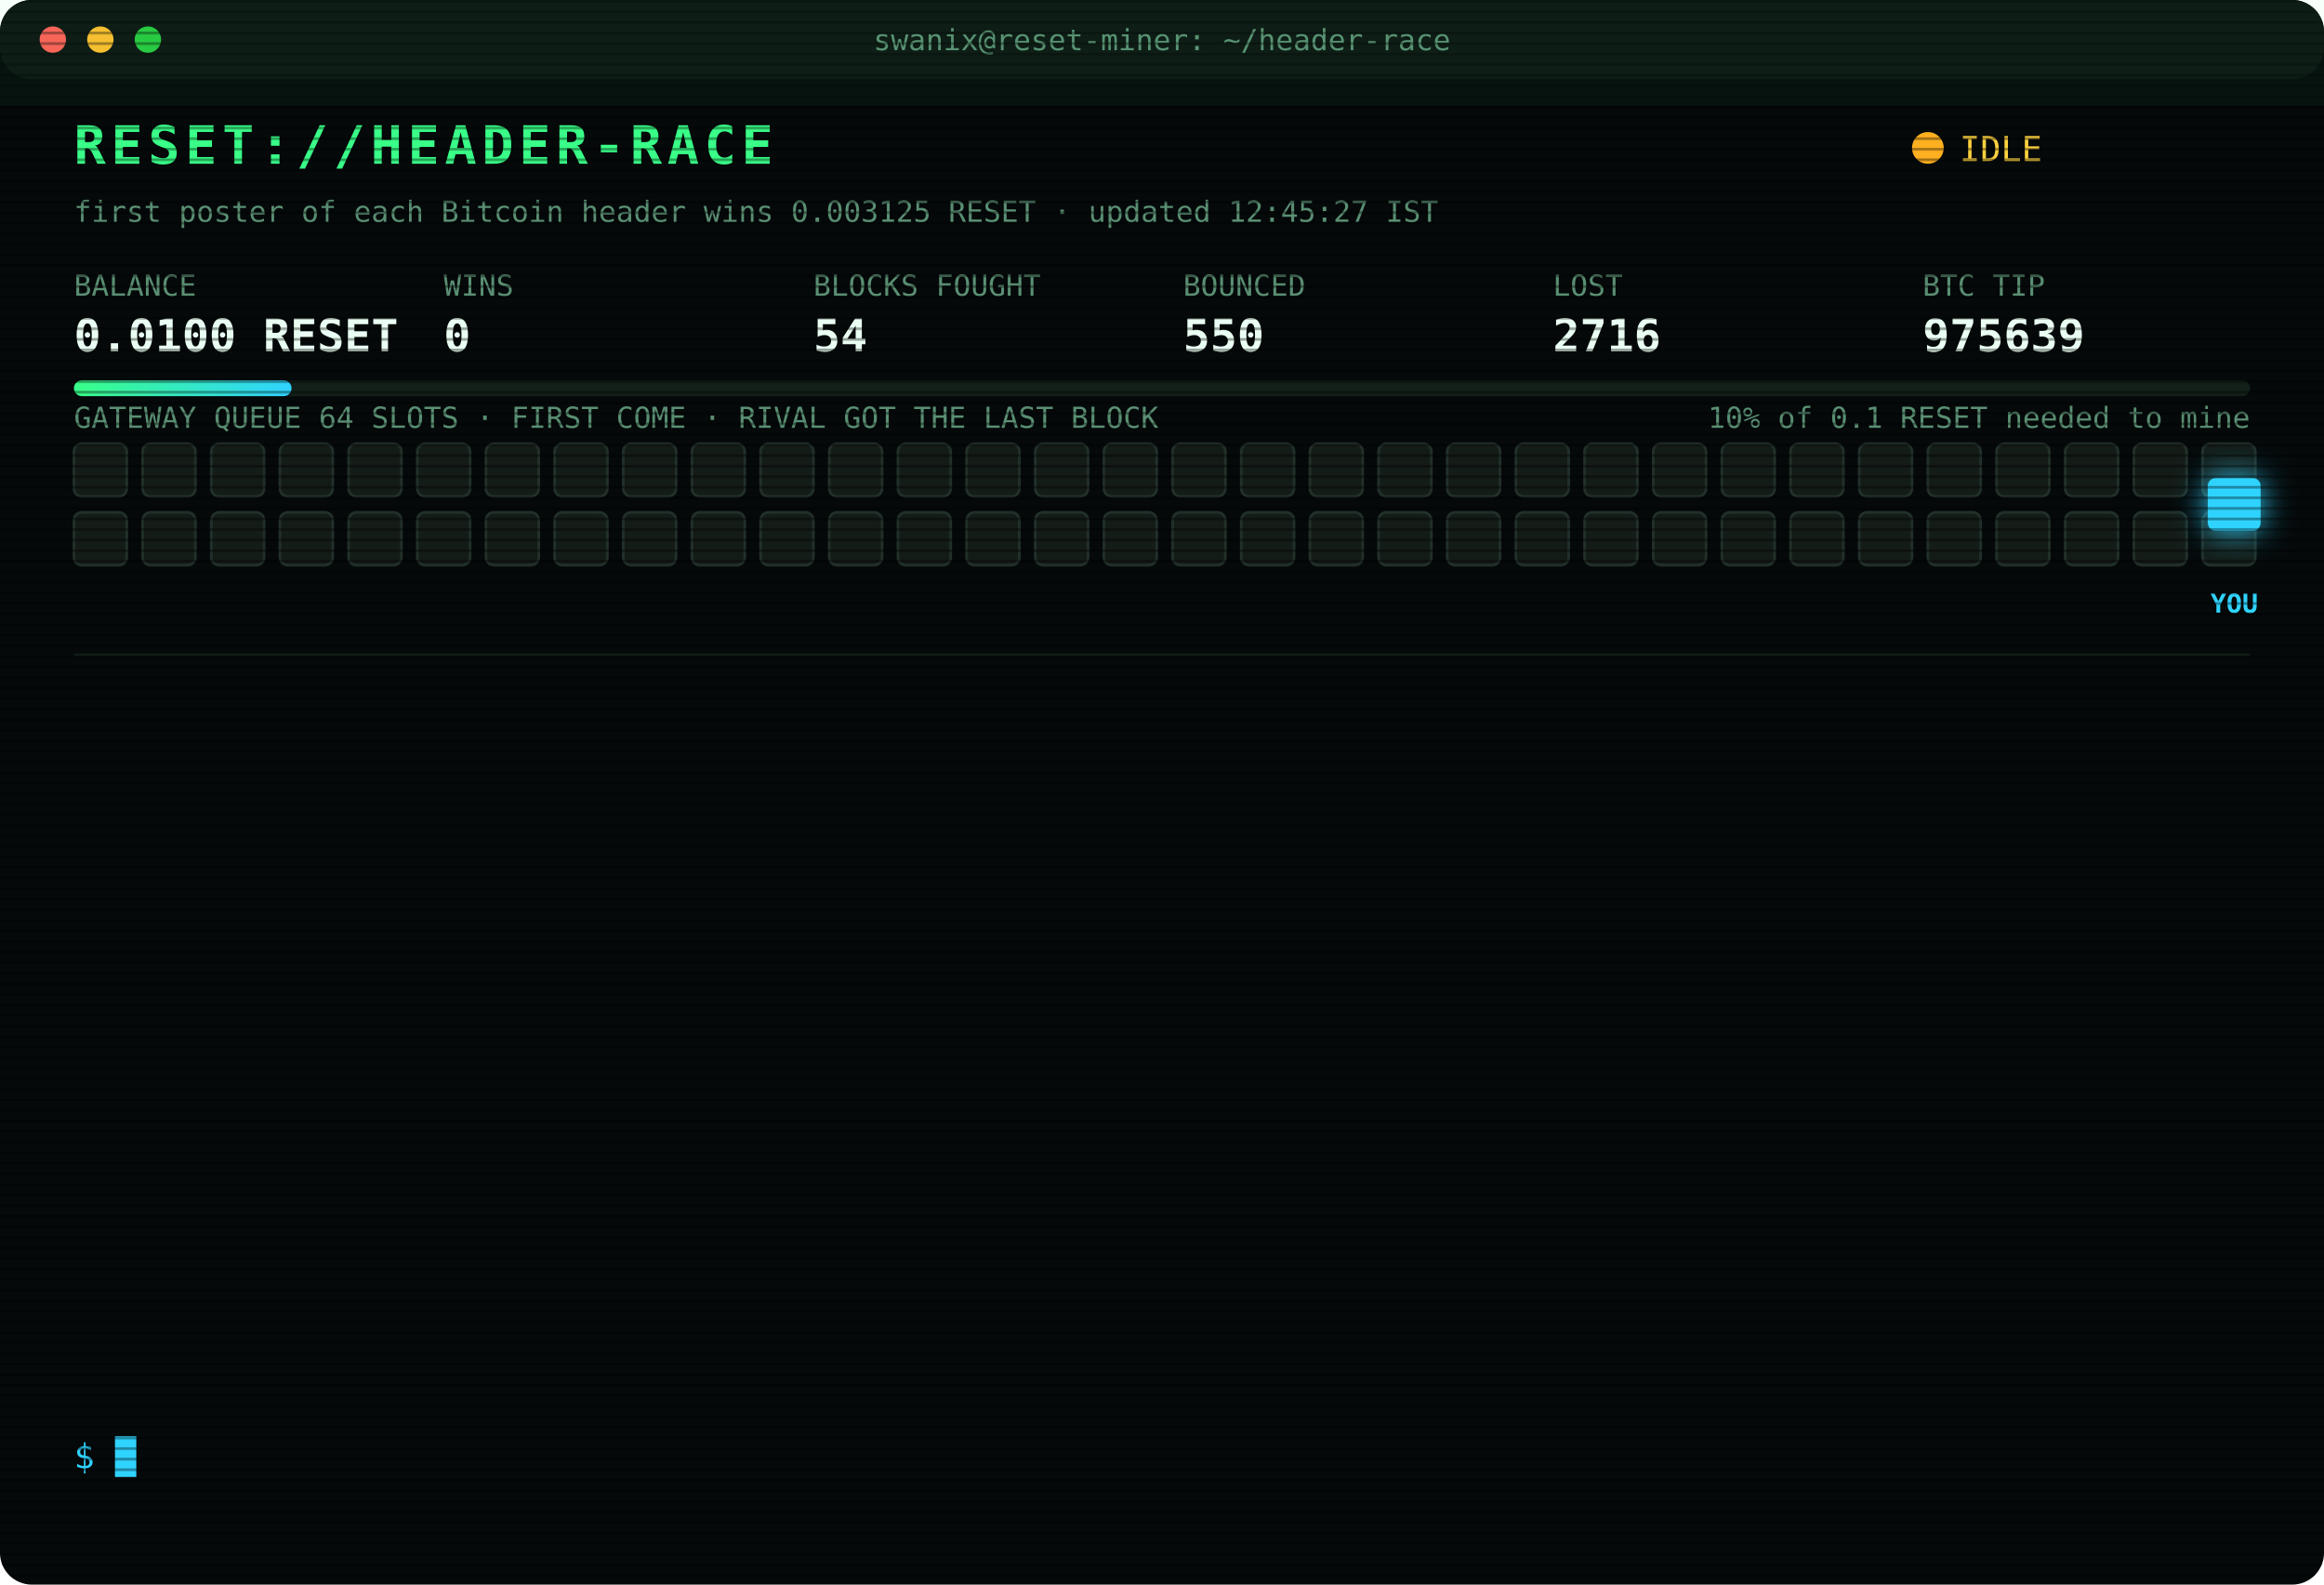
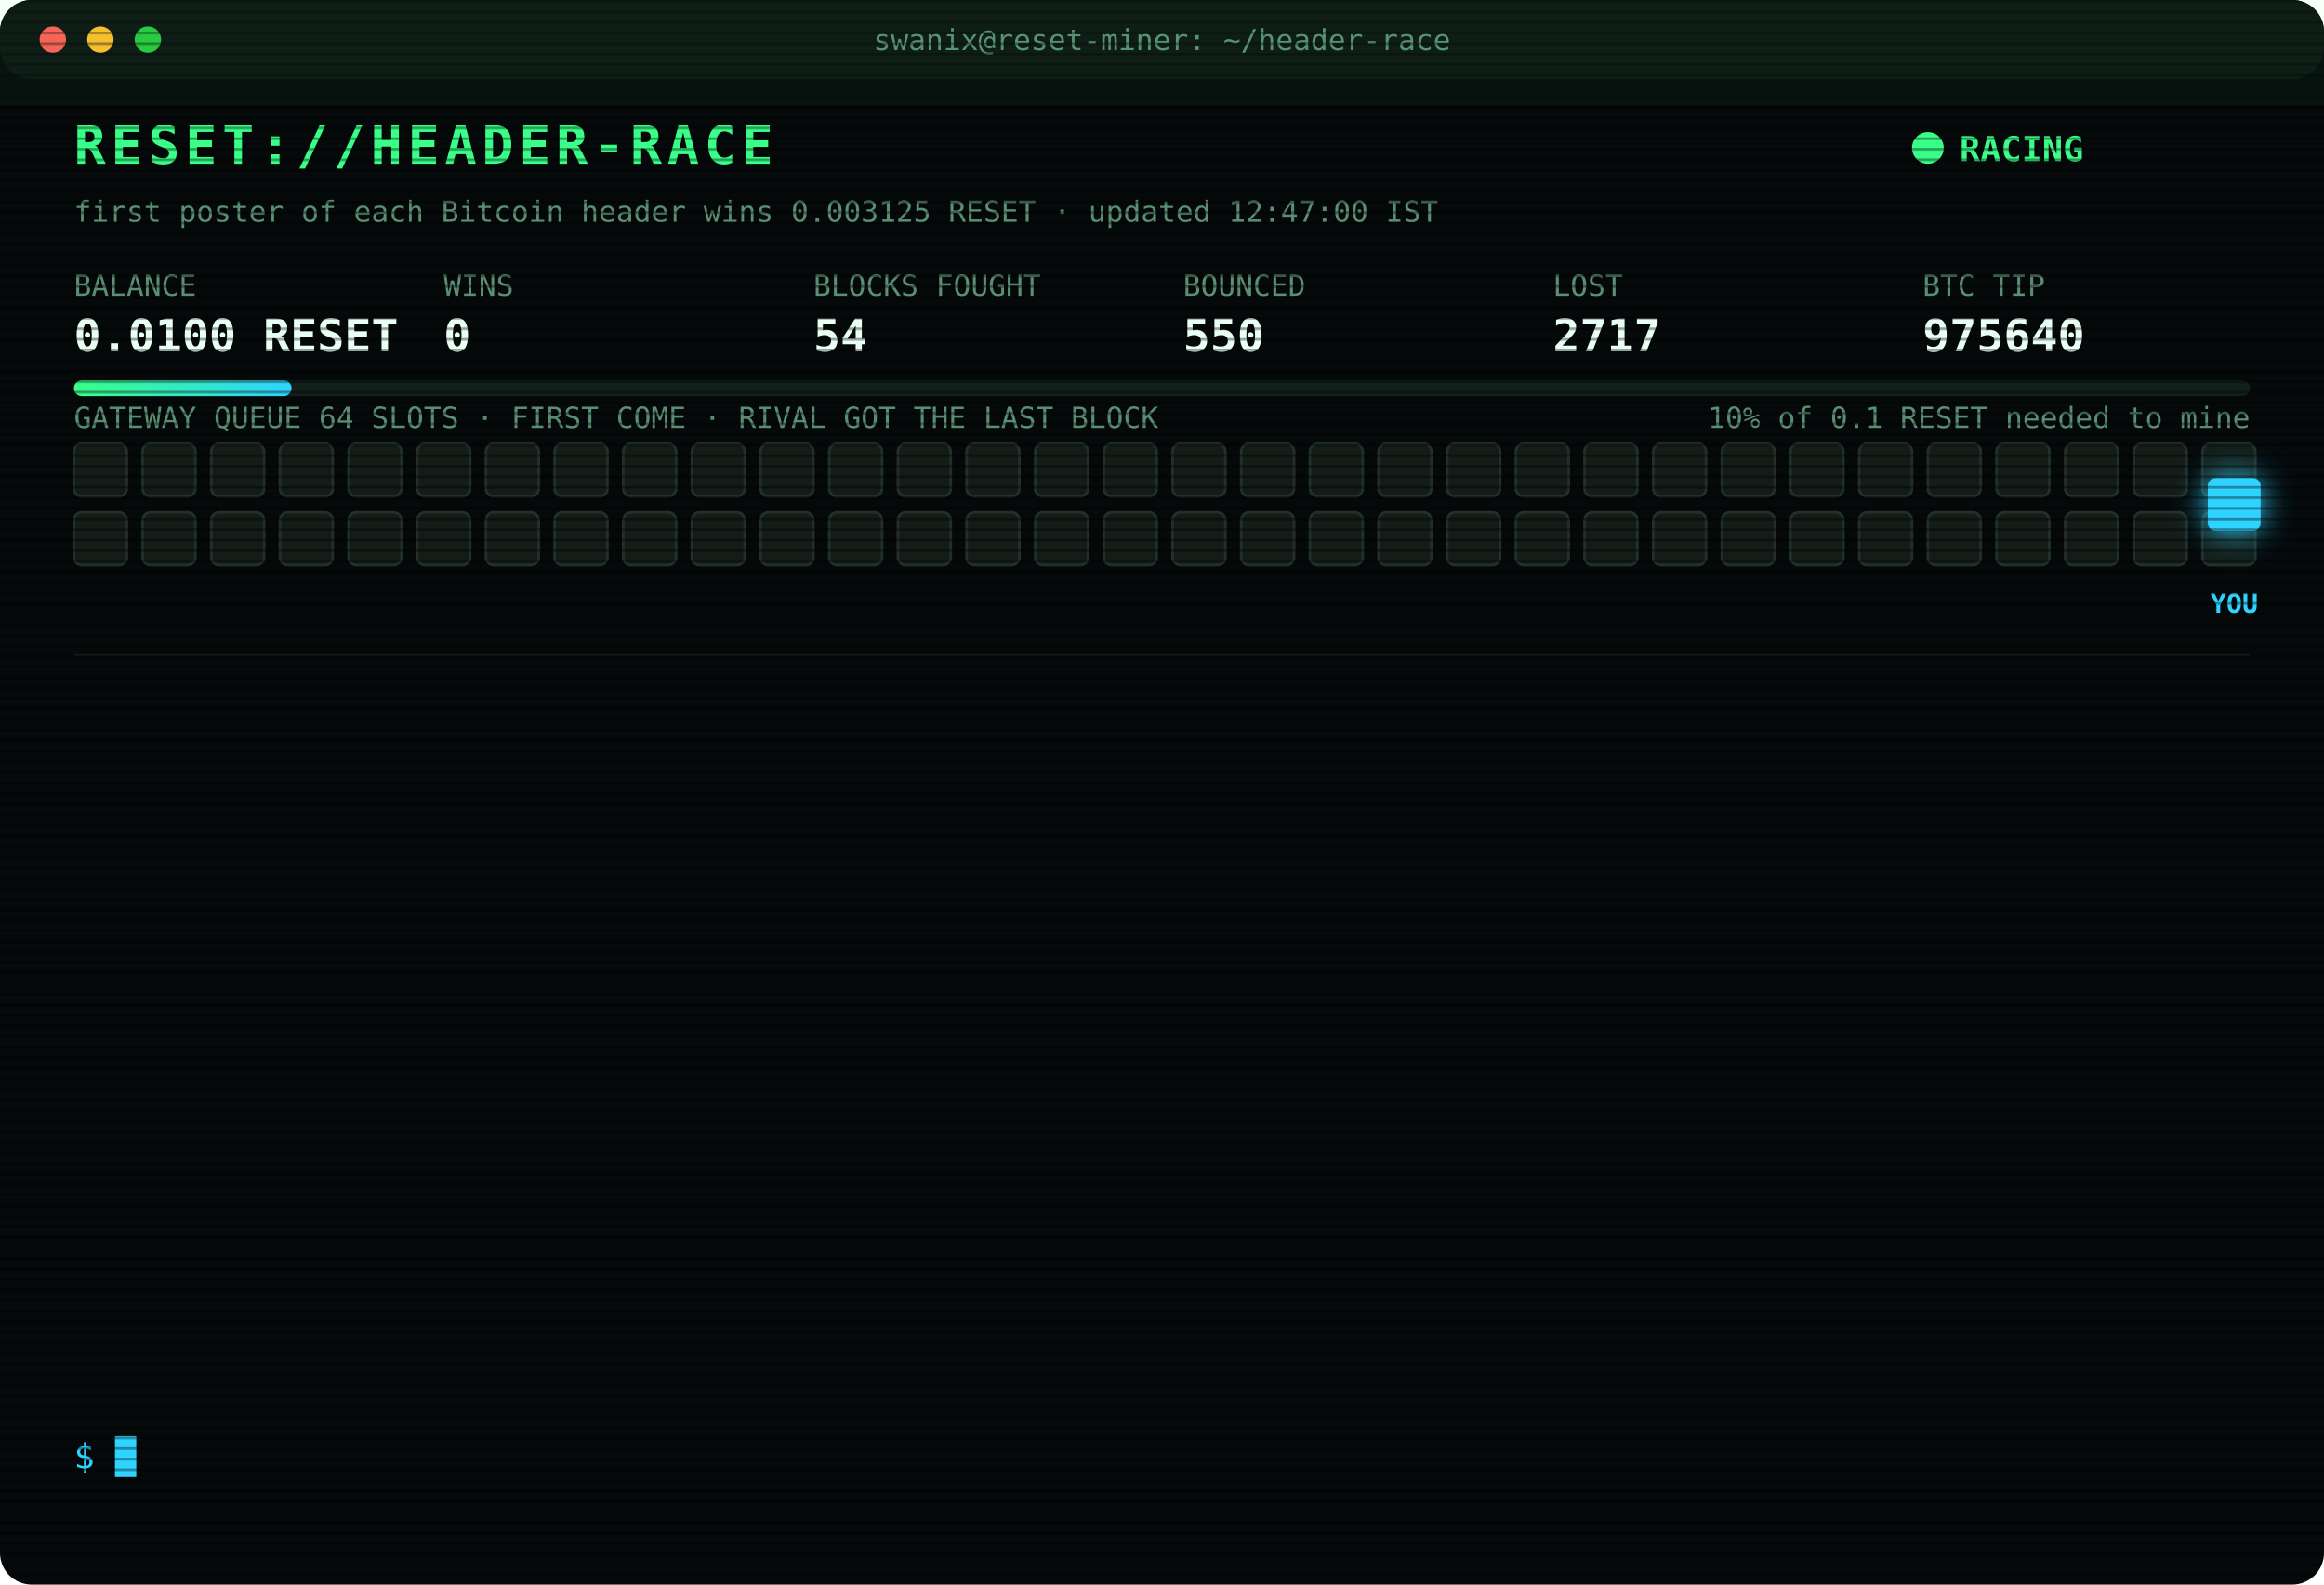
<svg xmlns="http://www.w3.org/2000/svg" width="880" height="600" viewBox="0 0 880 600" font-family="ui-monospace,SFMono-Regular,Menlo,Consolas,monospace">
  <style>
text{font-size:13px;fill:#7CFFB2}
.title{font-size:20px;font-weight:700;fill:#39FF88;letter-spacing:2px;animation:glitch 3s infinite steps(1)}
.sub{fill:#2fd3ff}.k{fill:#5a8f73;font-size:11px}.v{font-size:17px;font-weight:700;fill:#eafff3}
.ts{fill:#3f6b56}.boot{fill:#2fd3ff}.dim{fill:#5a8f73}.bad{fill:#ff4d6d}.warn{fill:#ffd23f}.mag{fill:#ff5cf0}.win{fill:#39FF88;font-weight:700}
.tag{font-size:10px;fill:#2fd3ff;font-weight:700}
.rival{fill:#26332c;stroke:#3c5a49;animation:jam 1.2s infinite alternate}
.idle{fill:#141c18;stroke:#22302a;animation:breathe 4s infinite}
.me{fill:#2fd3ff;filter:drop-shadow(0 0 6px #2fd3ff)}
.hover{animation:nudge 1.1s infinite ease-in-out}.bounce{animation:kick 1.4s infinite}
.ln{opacity:0;animation:in .4s forwards}
.cur{animation:blink 1s infinite steps(1)}
.scan{animation:scan 6s infinite linear}
.led{animation:blink 1.4s infinite}
@keyframes in{from{opacity:0;transform:translateX(-6px)}to{opacity:1;transform:none}}
@keyframes blink{50%{opacity:0}}
@keyframes jam{to{fill:#33463b}}
@keyframes breathe{50%{opacity:.4}}
@keyframes nudge{50%{transform:translateX(-10px)}}
@keyframes kick{0%,100%{transform:none}30%{transform:translateX(-14px)}55%{transform:translateX(10px) translateY(-6px)}}
@keyframes glitch{0%,92%{transform:none}93%{transform:translateX(2px);fill:#ff4d6d}95%{transform:translateX(-2px);fill:#2fd3ff}97%{transform:none}}
@keyframes scan{from{transform:translateY(-40px)}to{transform:translateY(600px)}}
</style>
  <defs>
    <pattern id="sl" width="4" height="4" patternUnits="userSpaceOnUse">
      <rect width="4" height="1" fill="#000" opacity=".35" />
    </pattern>
    <linearGradient id="bar">
      <stop offset="0" stop-color="#39FF88" />
      <stop offset="1" stop-color="#2fd3ff" />
    </linearGradient>
  </defs>
  <rect width="880" height="600" rx="12" fill="#05090a" />
  <rect width="880" height="30" rx="12" fill="#0d1512" />
  <circle cx="20" cy="15" r="5" fill="#ff5f57" />
  <circle cx="38" cy="15" r="5" fill="#febc2e" />
  <circle cx="56" cy="15" r="5" fill="#28c840" />
  <text x="440" y="19" text-anchor="middle" class="k">swanix@reset-miner: ~/header-race</text>
  <text x="28" y="62" class="title">RESET://HEADER-RACE</text>
-   <circle class="led" cx="730" cy="56" r="6" fill="#ffb020" />
-   <text x="742" y="61" class="warn">IDLE</text>
-   <text x="28" y="84" class="k">first poster of each Bitcoin header wins 0.003125 RESET · updated 12:45:27 IST</text>
+   <circle class="led" cx="730" cy="56" r="6" fill="#39FF88" />
+   <text x="742" y="61" class="win">RACING</text>
+   <text x="28" y="84" class="k">first poster of each Bitcoin header wins 0.003125 RESET · updated 12:47:00 IST</text>
  <text x="28" y="112" class="k">BALANCE</text>
  <text x="28" y="133" class="v">0.0100 RESET</text>
  <text x="168" y="112" class="k">WINS</text>
  <text x="168" y="133" class="v">0</text>
  <text x="308" y="112" class="k">BLOCKS FOUGHT</text>
  <text x="308" y="133" class="v">54</text>
  <text x="448" y="112" class="k">BOUNCED</text>
  <text x="448" y="133" class="v">550</text>
  <text x="588" y="112" class="k">LOST</text>
-   <text x="588" y="133" class="v">2716</text>
+   <text x="588" y="133" class="v">2717</text>
  <text x="728" y="112" class="k">BTC TIP</text>
-   <text x="728" y="133" class="v">975639</text>
+   <text x="728" y="133" class="v">975640</text>
  <rect x="28" y="144" width="824" height="6" rx="3" fill="#13201a" />
  <rect x="28" y="144" width="82.4" height="6" rx="3" fill="url(#bar)" />
  <text x="852" y="162" text-anchor="end" class="k">10% of 0.1 RESET needed to mine</text>
  <text x="28" y="162" class="k">GATEWAY QUEUE 64 SLOTS · FIRST COME · RIVAL GOT THE LAST BLOCK</text>
  <rect class="idle" x="28" y="168" width="20" height="20" rx="3" style="animation-delay:0.00s" />
  <rect class="idle" x="54" y="168" width="20" height="20" rx="3" style="animation-delay:0.05s" />
  <rect class="idle" x="80" y="168" width="20" height="20" rx="3" style="animation-delay:0.10s" />
  <rect class="idle" x="106" y="168" width="20" height="20" rx="3" style="animation-delay:0.15s" />
  <rect class="idle" x="132" y="168" width="20" height="20" rx="3" style="animation-delay:0.20s" />
  <rect class="idle" x="158" y="168" width="20" height="20" rx="3" style="animation-delay:0.25s" />
  <rect class="idle" x="184" y="168" width="20" height="20" rx="3" style="animation-delay:0.30s" />
  <rect class="idle" x="210" y="168" width="20" height="20" rx="3" style="animation-delay:0.35s" />
  <rect class="idle" x="236" y="168" width="20" height="20" rx="3" style="animation-delay:0.40s" />
  <rect class="idle" x="262" y="168" width="20" height="20" rx="3" style="animation-delay:0.45s" />
  <rect class="idle" x="288" y="168" width="20" height="20" rx="3" style="animation-delay:0.50s" />
  <rect class="idle" x="314" y="168" width="20" height="20" rx="3" style="animation-delay:0.55s" />
  <rect class="idle" x="340" y="168" width="20" height="20" rx="3" style="animation-delay:0.60s" />
  <rect class="idle" x="366" y="168" width="20" height="20" rx="3" style="animation-delay:0.65s" />
  <rect class="idle" x="392" y="168" width="20" height="20" rx="3" style="animation-delay:0.70s" />
  <rect class="idle" x="418" y="168" width="20" height="20" rx="3" style="animation-delay:0.75s" />
  <rect class="idle" x="444" y="168" width="20" height="20" rx="3" style="animation-delay:0.80s" />
  <rect class="idle" x="470" y="168" width="20" height="20" rx="3" style="animation-delay:0.85s" />
  <rect class="idle" x="496" y="168" width="20" height="20" rx="3" style="animation-delay:0.90s" />
  <rect class="idle" x="522" y="168" width="20" height="20" rx="3" style="animation-delay:0.95s" />
  <rect class="idle" x="548" y="168" width="20" height="20" rx="3" style="animation-delay:1.00s" />
  <rect class="idle" x="574" y="168" width="20" height="20" rx="3" style="animation-delay:1.05s" />
  <rect class="idle" x="600" y="168" width="20" height="20" rx="3" style="animation-delay:1.10s" />
  <rect class="idle" x="626" y="168" width="20" height="20" rx="3" style="animation-delay:1.15s" />
  <rect class="idle" x="652" y="168" width="20" height="20" rx="3" style="animation-delay:1.20s" />
  <rect class="idle" x="678" y="168" width="20" height="20" rx="3" style="animation-delay:1.25s" />
  <rect class="idle" x="704" y="168" width="20" height="20" rx="3" style="animation-delay:1.30s" />
  <rect class="idle" x="730" y="168" width="20" height="20" rx="3" style="animation-delay:1.35s" />
  <rect class="idle" x="756" y="168" width="20" height="20" rx="3" style="animation-delay:1.40s" />
  <rect class="idle" x="782" y="168" width="20" height="20" rx="3" style="animation-delay:1.45s" />
  <rect class="idle" x="808" y="168" width="20" height="20" rx="3" style="animation-delay:1.50s" />
  <rect class="idle" x="834" y="168" width="20" height="20" rx="3" style="animation-delay:1.55s" />
  <rect class="idle" x="28" y="194" width="20" height="20" rx="3" style="animation-delay:1.60s" />
  <rect class="idle" x="54" y="194" width="20" height="20" rx="3" style="animation-delay:1.65s" />
  <rect class="idle" x="80" y="194" width="20" height="20" rx="3" style="animation-delay:1.70s" />
  <rect class="idle" x="106" y="194" width="20" height="20" rx="3" style="animation-delay:1.75s" />
  <rect class="idle" x="132" y="194" width="20" height="20" rx="3" style="animation-delay:1.80s" />
  <rect class="idle" x="158" y="194" width="20" height="20" rx="3" style="animation-delay:1.85s" />
  <rect class="idle" x="184" y="194" width="20" height="20" rx="3" style="animation-delay:1.90s" />
  <rect class="idle" x="210" y="194" width="20" height="20" rx="3" style="animation-delay:1.95s" />
  <rect class="idle" x="236" y="194" width="20" height="20" rx="3" style="animation-delay:2.00s" />
  <rect class="idle" x="262" y="194" width="20" height="20" rx="3" style="animation-delay:2.05s" />
  <rect class="idle" x="288" y="194" width="20" height="20" rx="3" style="animation-delay:2.10s" />
  <rect class="idle" x="314" y="194" width="20" height="20" rx="3" style="animation-delay:2.15s" />
  <rect class="idle" x="340" y="194" width="20" height="20" rx="3" style="animation-delay:2.20s" />
  <rect class="idle" x="366" y="194" width="20" height="20" rx="3" style="animation-delay:2.25s" />
  <rect class="idle" x="392" y="194" width="20" height="20" rx="3" style="animation-delay:2.30s" />
  <rect class="idle" x="418" y="194" width="20" height="20" rx="3" style="animation-delay:2.35s" />
  <rect class="idle" x="444" y="194" width="20" height="20" rx="3" style="animation-delay:2.40s" />
  <rect class="idle" x="470" y="194" width="20" height="20" rx="3" style="animation-delay:2.45s" />
  <rect class="idle" x="496" y="194" width="20" height="20" rx="3" style="animation-delay:2.50s" />
  <rect class="idle" x="522" y="194" width="20" height="20" rx="3" style="animation-delay:2.55s" />
  <rect class="idle" x="548" y="194" width="20" height="20" rx="3" style="animation-delay:2.60s" />
  <rect class="idle" x="574" y="194" width="20" height="20" rx="3" style="animation-delay:2.65s" />
  <rect class="idle" x="600" y="194" width="20" height="20" rx="3" style="animation-delay:2.70s" />
  <rect class="idle" x="626" y="194" width="20" height="20" rx="3" style="animation-delay:2.75s" />
  <rect class="idle" x="652" y="194" width="20" height="20" rx="3" style="animation-delay:2.80s" />
  <rect class="idle" x="678" y="194" width="20" height="20" rx="3" style="animation-delay:2.85s" />
  <rect class="idle" x="704" y="194" width="20" height="20" rx="3" style="animation-delay:2.90s" />
  <rect class="idle" x="730" y="194" width="20" height="20" rx="3" style="animation-delay:2.95s" />
  <rect class="idle" x="756" y="194" width="20" height="20" rx="3" style="animation-delay:3.00s" />
  <rect class="idle" x="782" y="194" width="20" height="20" rx="3" style="animation-delay:3.05s" />
  <rect class="idle" x="808" y="194" width="20" height="20" rx="3" style="animation-delay:3.10s" />
  <rect class="idle" x="834" y="194" width="20" height="20" rx="3" style="animation-delay:3.15s" />
  <g class="hover">
    <rect class="me" x="836" y="181" width="20" height="20" rx="3" />
    <text class="tag" x="846" y="232" text-anchor="middle">YOU</text>
  </g>
  <line x1="28" x2="852" y1="248" y2="248" stroke="#13201a" />
  <g class="ln" style="animation-delay:0.40s">
-     <text x="28" y="270" class="ts">11:04:52</text>
-     <text x="104" y="270" class="bad">[GATEWAY DOWN] no response · 151ms</text>
+     <text x="28" y="270" class="ts">11:04:54</text>
+     <text x="104" y="270" class="bad">[GATEWAY DOWN] no response · 484ms</text>
  </g>
  <g class="ln" style="animation-delay:0.65s">
-     <text x="28" y="292" class="ts">11:04:54</text>
-     <text x="104" y="292" class="bad">[GATEWAY DOWN] no response · 484ms</text>
+     <text x="28" y="292" class="ts">11:04:55</text>
+     <text x="104" y="292" class="bad">[GATEWAY DOWN] no response · 503ms</text>
  </g>
  <g class="ln" style="animation-delay:0.90s">
-     <text x="28" y="314" class="ts">11:04:55</text>
-     <text x="104" y="314" class="bad">[GATEWAY DOWN] no response · 503ms</text>
+     <text x="28" y="314" class="ts">11:04:56</text>
+     <text x="104" y="314" class="bad">[GATEWAY DOWN] no response · 478ms</text>
  </g>
  <g class="ln" style="animation-delay:1.15s">
-     <text x="28" y="336" class="ts">11:04:56</text>
-     <text x="104" y="336" class="bad">[GATEWAY DOWN] no response · 478ms</text>
+     <text x="28" y="336" class="ts">11:04:57</text>
+     <text x="104" y="336" class="bad">[GATEWAY DOWN] no response · 152ms</text>
  </g>
  <g class="ln" style="animation-delay:1.40s">
-     <text x="28" y="358" class="ts">11:04:57</text>
-     <text x="104" y="358" class="bad">[GATEWAY DOWN] no response · 152ms</text>
+     <text x="28" y="358" class="ts">11:04:58</text>
+     <text x="104" y="358" class="bad">[GATEWAY DOWN] no response · 454ms</text>
  </g>
  <g class="ln" style="animation-delay:1.65s">
-     <text x="28" y="380" class="ts">11:04:58</text>
-     <text x="104" y="380" class="bad">[GATEWAY DOWN] no response · 454ms</text>
+     <text x="28" y="380" class="ts">11:04:59</text>
+     <text x="104" y="380" class="bad">[GATEWAY DOWN] no response · 478ms</text>
  </g>
  <g class="ln" style="animation-delay:1.90s">
-     <text x="28" y="402" class="ts">11:04:59</text>
-     <text x="104" y="402" class="bad">[GATEWAY DOWN] no response · 478ms</text>
+     <text x="28" y="402" class="ts">11:05:00</text>
+     <text x="104" y="402" class="bad">[GATEWAY DOWN] no response · 475ms</text>
  </g>
  <g class="ln" style="animation-delay:2.15s">
-     <text x="28" y="424" class="ts">11:05:00</text>
-     <text x="104" y="424" class="bad">[GATEWAY DOWN] no response · 475ms</text>
+     <text x="28" y="424" class="ts">11:05:05</text>
+     <text x="104" y="424" class="bad">[LOST] #975636 taken by a rival miner</text>
  </g>
  <g class="ln" style="animation-delay:2.40s">
-     <text x="28" y="446" class="ts">11:05:05</text>
-     <text x="104" y="446" class="bad">[LOST] #975636 taken by a rival miner</text>
+     <text x="28" y="446" class="ts">11:20:41</text>
+     <text x="104" y="446" class="bad">[LOST] #975637 taken by a rival miner</text>
  </g>
  <g class="ln" style="animation-delay:2.65s">
-     <text x="28" y="468" class="ts">11:20:41</text>
-     <text x="104" y="468" class="bad">[LOST] #975637 taken by a rival miner</text>
+     <text x="28" y="468" class="ts">11:57:33</text>
+     <text x="104" y="468" class="bad">[LOST] #975638 taken by a rival miner</text>
  </g>
  <g class="ln" style="animation-delay:2.90s">
-     <text x="28" y="490" class="ts">11:57:33</text>
-     <text x="104" y="490" class="bad">[LOST] #975638 taken by a rival miner</text>
+     <text x="28" y="490" class="ts">12:10:59</text>
+     <text x="104" y="490" class="dim">[STINT END] calls 739 · wins 0</text>
  </g>
  <g class="ln" style="animation-delay:3.15s">
-     <text x="28" y="512" class="ts">12:10:59</text>
-     <text x="104" y="512" class="dim">[STINT END] calls 739 · wins 0</text>
+     <text x="28" y="512" class="ts">12:15:25</text>
+     <text x="104" y="512" class="boot">[BOOT] racer v3 online · 3 feeds · stint 340m</text>
  </g>
  <g class="ln" style="animation-delay:3.40s">
-     <text x="28" y="534" class="ts">12:15:25</text>
-     <text x="104" y="534" class="boot">[BOOT] racer v3 online · 3 feeds · stint 340m</text>
+     <text x="28" y="534" class="ts">12:47:00</text>
+     <text x="104" y="534" class="bad">[LOST] #975640 taken by a rival miner</text>
  </g>
  <text x="28" y="556" class="sub">$ <tspan class="cur">█</tspan>
  </text>
  <rect width="880" height="600" rx="12" fill="url(#sl)" pointer-events="none" />
  <rect class="scan" width="880" height="40" fill="#39FF88" opacity=".04" />
</svg>
